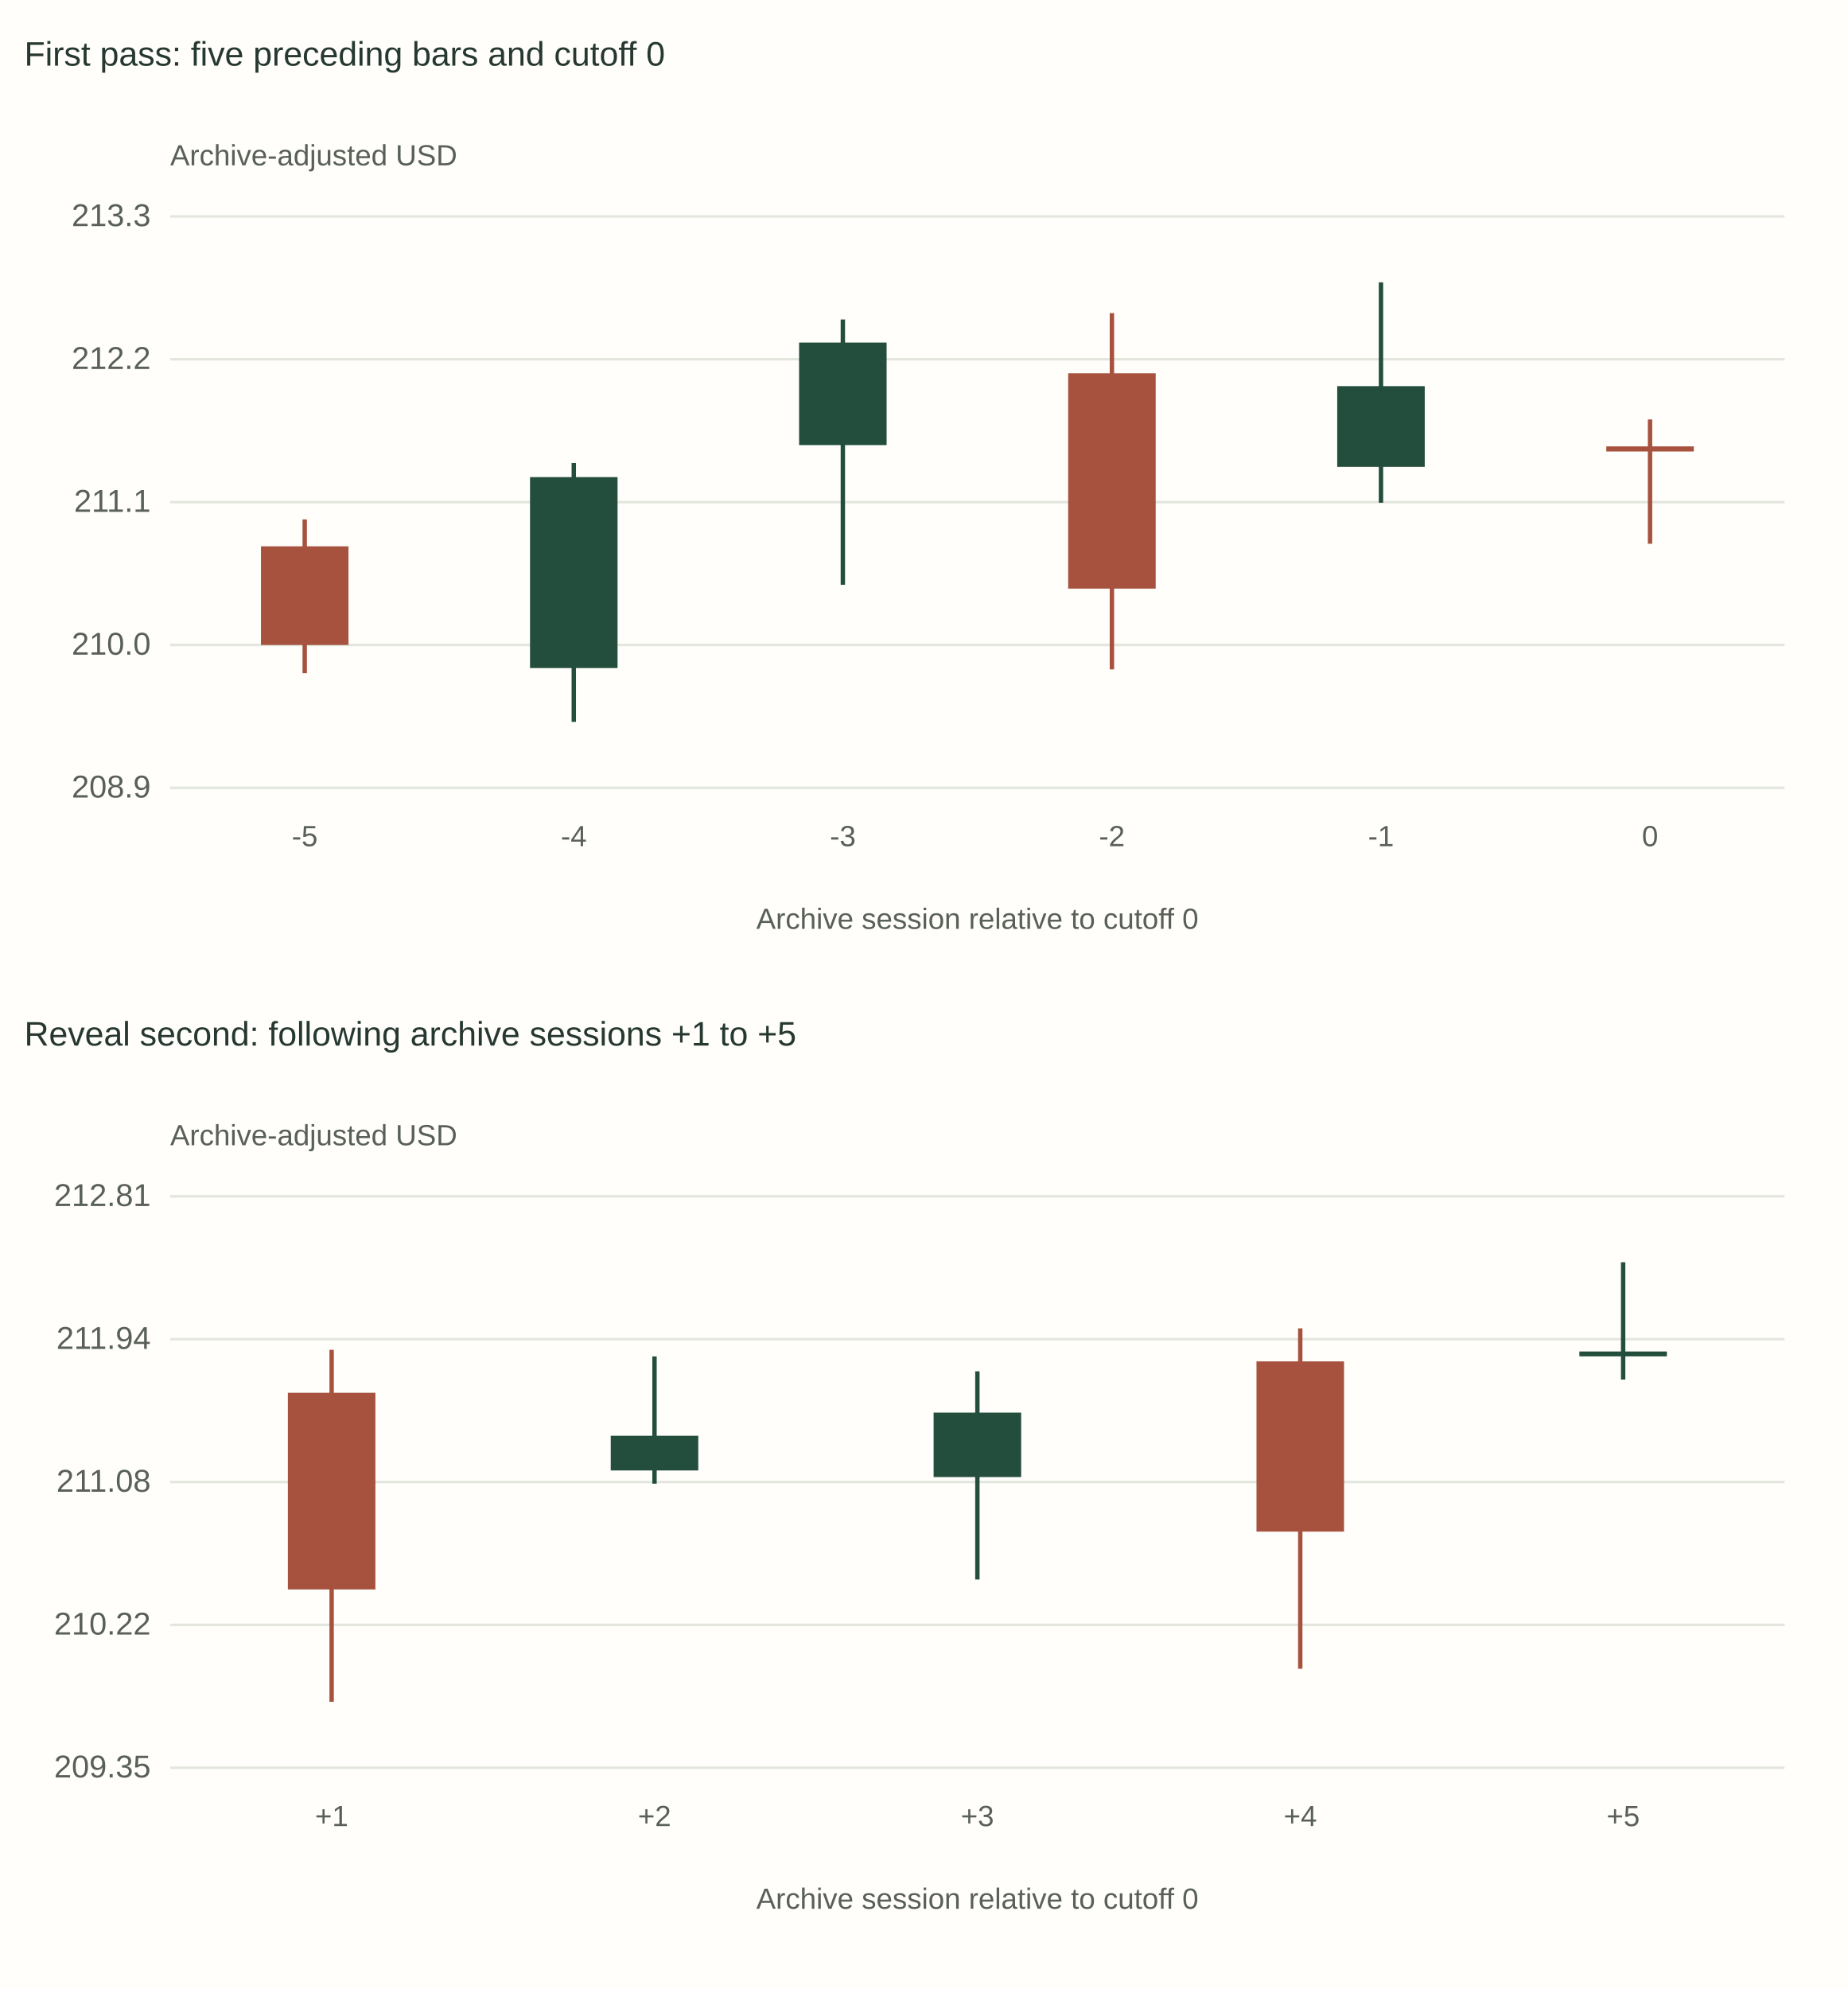
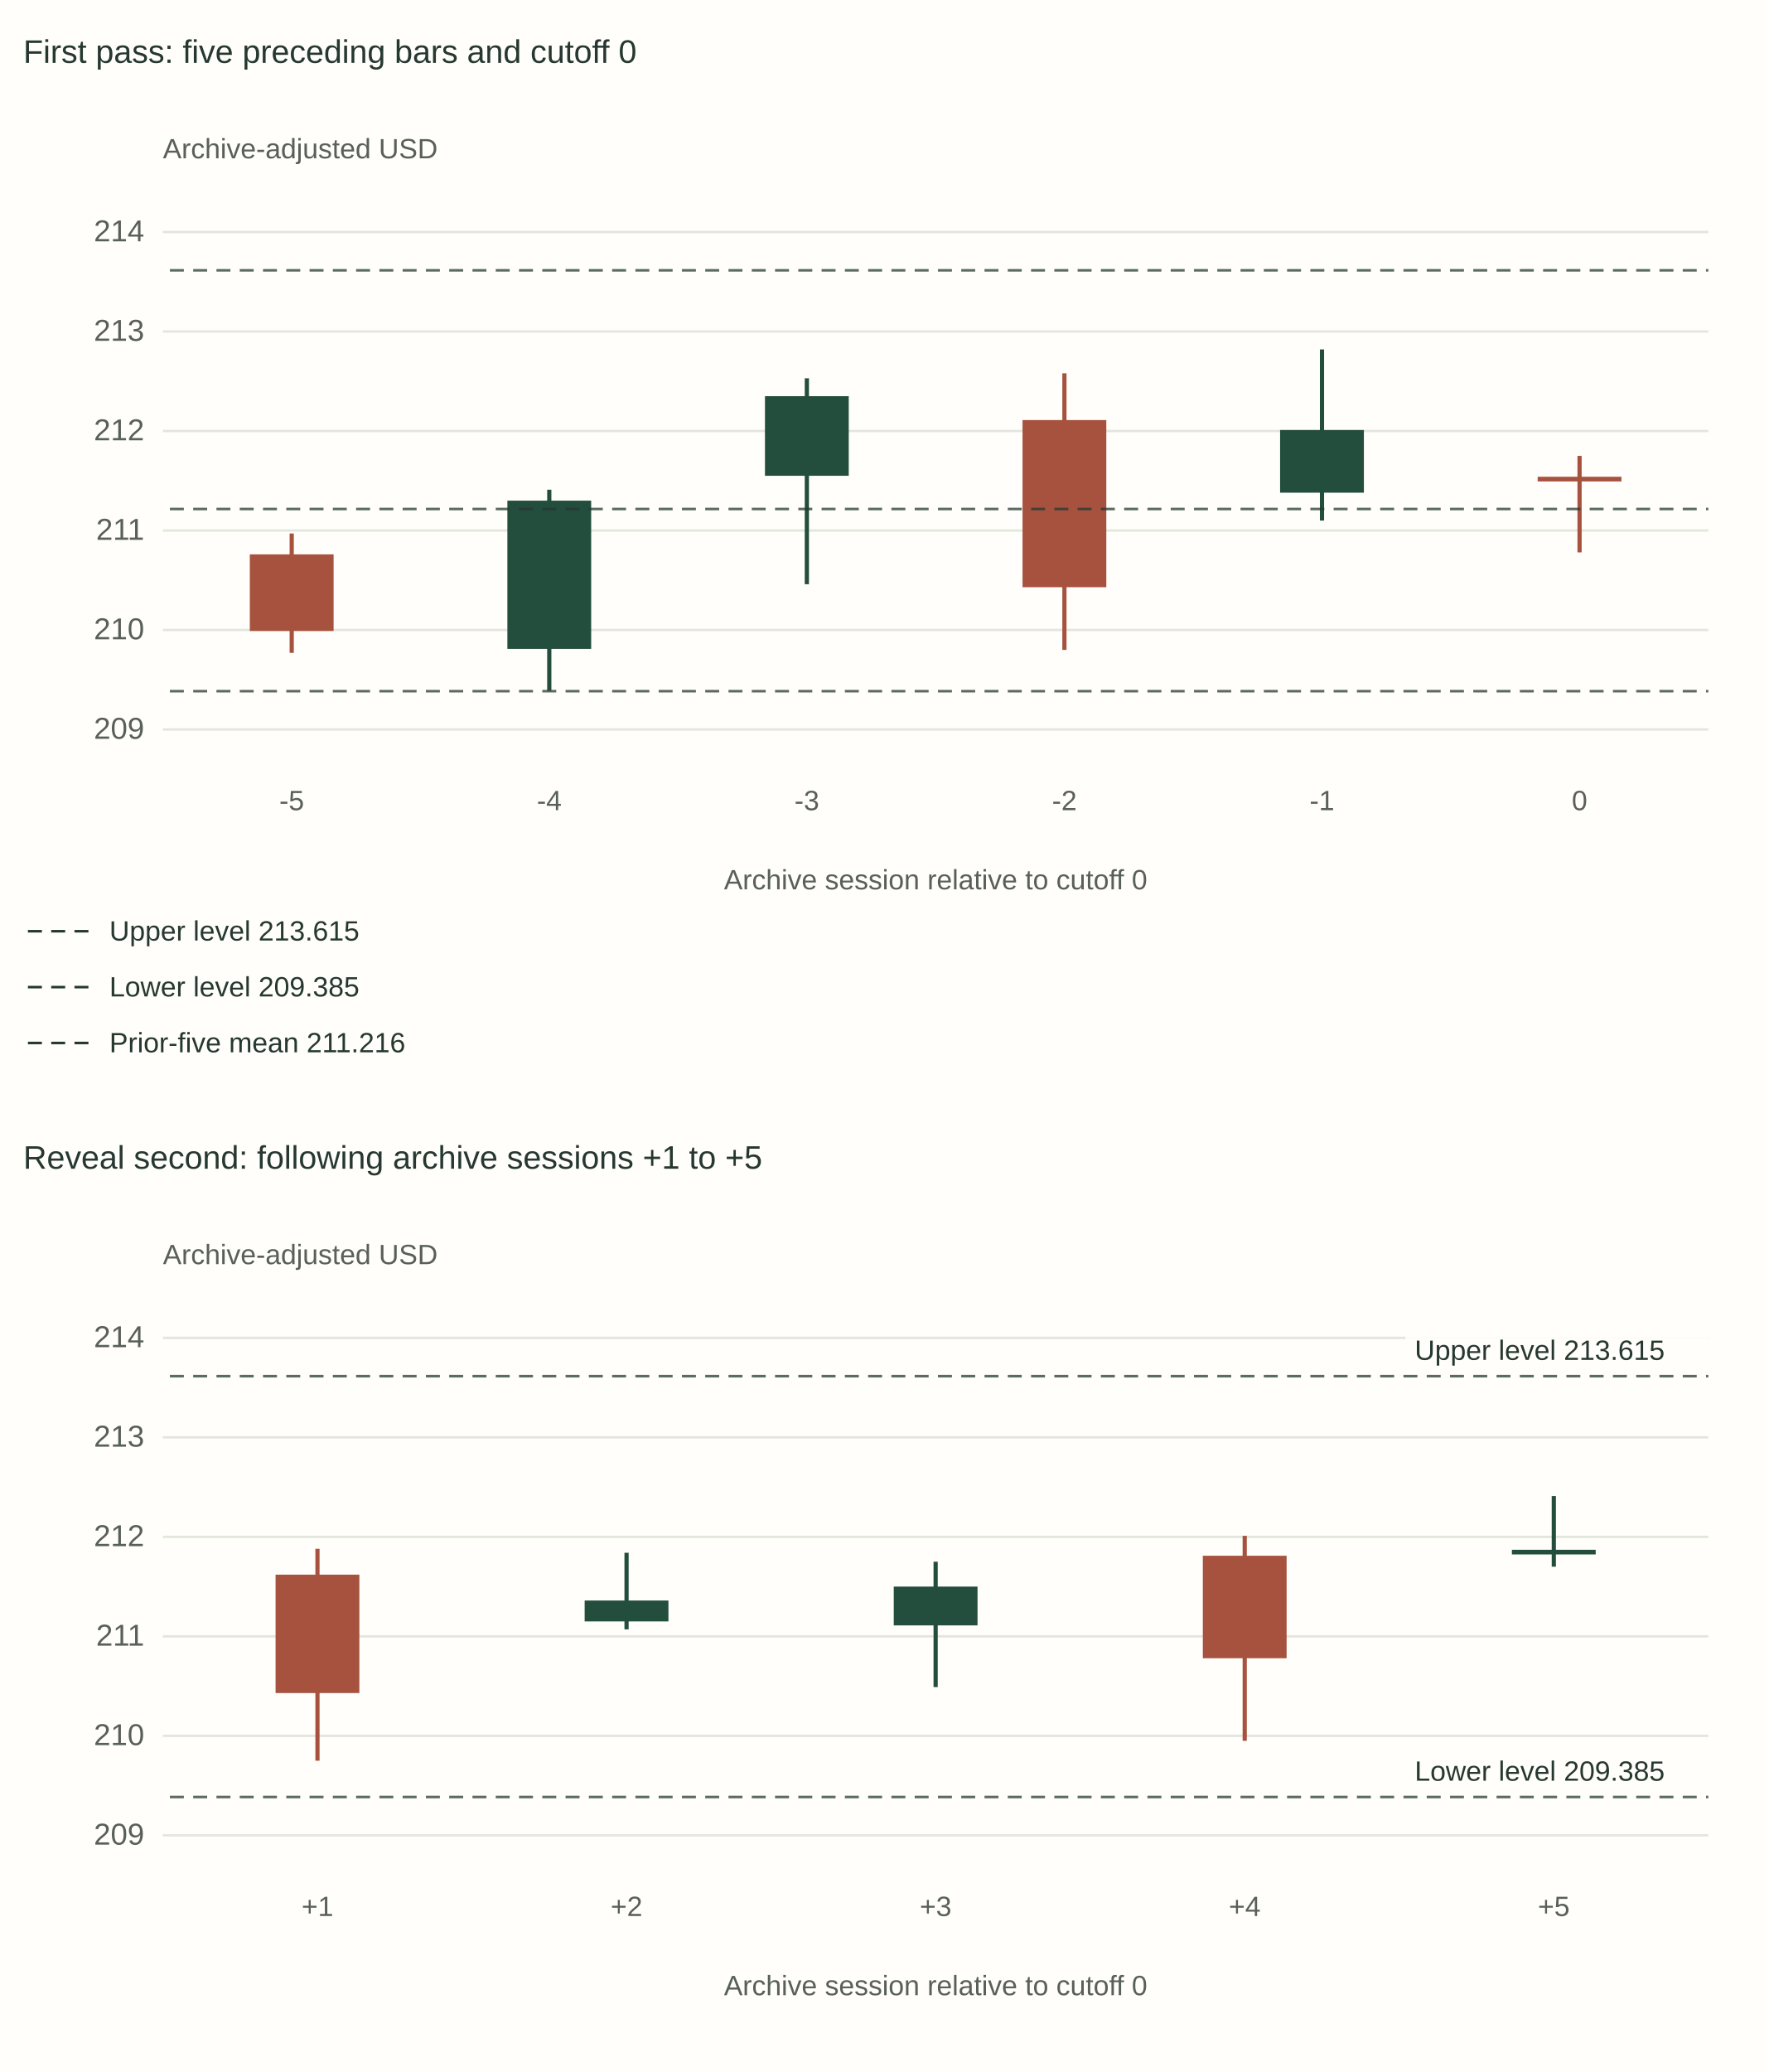
- <svg xmlns="http://www.w3.org/2000/svg" viewBox="0 0 760 818" role="img" aria-label="SPY October: an ordinary unresolved window · 2016-10-03">
+ <svg xmlns="http://www.w3.org/2000/svg" viewBox="0 0 760 890" role="img" aria-label="SPY October: an ordinary unresolved window · 2016-10-03">
  <style>.af-text{font-family:Arial,sans-serif;fill:#263831}</style>
-   <rect width="760" height="818" fill="#fffefa" />
+   <rect width="760" height="890" fill="#fffefa" />
  <text class="af-text" x="10" y="27" text-anchor="start" style="font-size:14px;font-weight:500;fill:#263831;">First pass: five preceding bars and cutoff 0</text>
  <g transform="translate(0 50)">
    <text class="af-text" x="70" y="18" text-anchor="start" style="font-size:12px;font-weight:400;fill:#586057;">Archive-adjusted USD</text>
-     <line x1="70" y1="274" x2="734" y2="274" stroke="#e2e6dd" />
-     <text class="af-text" x="62" y="278" text-anchor="end" style="font-size:13px;font-weight:400;fill:#586057;">208.9</text>
-     <line x1="70" y1="215.25" x2="734" y2="215.25" stroke="#e2e6dd" />
-     <text class="af-text" x="62" y="219.25" text-anchor="end" style="font-size:13px;font-weight:400;fill:#586057;">210.0</text>
-     <line x1="70" y1="156.5" x2="734" y2="156.5" stroke="#e2e6dd" />
-     <text class="af-text" x="62" y="160.5" text-anchor="end" style="font-size:13px;font-weight:400;fill:#586057;">211.1</text>
-     <line x1="70" y1="97.75" x2="734" y2="97.75" stroke="#e2e6dd" />
-     <text class="af-text" x="62" y="101.75" text-anchor="end" style="font-size:13px;font-weight:400;fill:#586057;">212.2</text>
-     <line x1="70" y1="39" x2="734" y2="39" stroke="#e2e6dd" />
-     <text class="af-text" x="62" y="43" text-anchor="end" style="font-size:13px;font-weight:400;fill:#586057;">213.3</text>
-     <line x1="125.333" y1="163.615" x2="125.333" y2="226.858" stroke="#a6523e" stroke-width="1.8" />
-     <rect x="107.333" y="174.682" width="36" height="40.581" fill="#a6523e" />
+     <line x1="70" y1="263.338" x2="734" y2="263.338" stroke="#e2e6dd" />
+     <text class="af-text" x="62" y="267.338" text-anchor="end" style="font-size:13px;font-weight:400;fill:#586057;">209</text>
+     <line x1="70" y1="220.603" x2="734" y2="220.603" stroke="#e2e6dd" />
+     <text class="af-text" x="62" y="224.603" text-anchor="end" style="font-size:13px;font-weight:400;fill:#586057;">210</text>
+     <line x1="70" y1="177.868" x2="734" y2="177.868" stroke="#e2e6dd" />
+     <text class="af-text" x="62" y="181.868" text-anchor="end" style="font-size:13px;font-weight:400;fill:#586057;">211</text>
+     <line x1="70" y1="135.132" x2="734" y2="135.132" stroke="#e2e6dd" />
+     <text class="af-text" x="62" y="139.132" text-anchor="end" style="font-size:13px;font-weight:400;fill:#586057;">212</text>
+     <line x1="70" y1="92.397" x2="734" y2="92.397" stroke="#e2e6dd" />
+     <text class="af-text" x="62" y="96.397" text-anchor="end" style="font-size:13px;font-weight:400;fill:#586057;">213</text>
+     <line x1="70" y1="49.662" x2="734" y2="49.662" stroke="#e2e6dd" />
+     <text class="af-text" x="62" y="53.662" text-anchor="end" style="font-size:13px;font-weight:400;fill:#586057;">214</text>
+     <line x1="125.333" y1="179.15" x2="125.333" y2="230.432" stroke="#a6523e" stroke-width="1.8" />
+     <rect x="107.333" y="188.124" width="36" height="32.906" fill="#a6523e" />
    <text class="af-text" x="125.333" y="298" text-anchor="middle" style="font-size:12px;font-weight:400;fill:#586057;">-5</text>
-     <line x1="236" y1="140.426" x2="236" y2="246.885" stroke="#234d3d" stroke-width="1.8" />
-     <rect x="218" y="146.223" width="36" height="78.527" fill="#234d3d" />
+     <line x1="236" y1="160.346" x2="236" y2="246.671" stroke="#234d3d" stroke-width="1.8" />
+     <rect x="218" y="165.047" width="36" height="63.675" fill="#234d3d" />
    <text class="af-text" x="236" y="298" text-anchor="middle" style="font-size:12px;font-weight:400;fill:#586057;">-4</text>
-     <line x1="346.667" y1="81.399" x2="346.667" y2="190.493" stroke="#234d3d" stroke-width="1.8" />
-     <rect x="328.667" y="90.886" width="36" height="42.162" fill="#234d3d" />
+     <line x1="346.667" y1="112.483" x2="346.667" y2="200.944" stroke="#234d3d" stroke-width="1.8" />
+     <rect x="328.667" y="120.175" width="36" height="34.188" fill="#234d3d" />
    <text class="af-text" x="346.667" y="298" text-anchor="middle" style="font-size:12px;font-weight:400;fill:#586057;">-3</text>
-     <line x1="457.333" y1="78.764" x2="457.333" y2="225.277" stroke="#a6523e" stroke-width="1.8" />
-     <rect x="439.333" y="103.534" width="36" height="88.54" fill="#a6523e" />
+     <line x1="457.333" y1="110.346" x2="457.333" y2="229.15" stroke="#a6523e" stroke-width="1.8" />
+     <rect x="439.333" y="130.432" width="36" height="71.795" fill="#a6523e" />
    <text class="af-text" x="457.333" y="298" text-anchor="middle" style="font-size:12px;font-weight:400;fill:#586057;">-2</text>
-     <line x1="568" y1="66.115" x2="568" y2="156.764" stroke="#234d3d" stroke-width="1.8" />
-     <rect x="550" y="108.804" width="36" height="33.203" fill="#234d3d" />
+     <line x1="568" y1="100.09" x2="568" y2="173.594" stroke="#234d3d" stroke-width="1.8" />
+     <rect x="550" y="134.705" width="36" height="26.923" fill="#234d3d" />
    <text class="af-text" x="568" y="298" text-anchor="middle" style="font-size:12px;font-weight:400;fill:#586057;">-1</text>
-     <line x1="678.667" y1="122.507" x2="678.667" y2="173.628" stroke="#a6523e" stroke-width="1.8" />
-     <rect x="660.667" y="133.574" width="36" height="2.108" fill="#a6523e" />
+     <line x1="678.667" y1="145.816" x2="678.667" y2="187.269" stroke="#a6523e" stroke-width="1.8" />
+     <rect x="660.667" y="154.791" width="36" height="2" fill="#a6523e" />
    <text class="af-text" x="678.667" y="298" text-anchor="middle" style="font-size:12px;font-weight:400;fill:#586057;">0</text>
+     <line x1="73" y1="66.115" x2="734" y2="66.115" stroke="#263831" stroke-width="1.1" stroke-dasharray="6 4" opacity=".75" />
+     <line x1="73" y1="246.885" x2="734" y2="246.885" stroke="#263831" stroke-width="1.1" stroke-dasharray="6 4" opacity=".75" />
+     <line x1="73" y1="168.637" x2="734" y2="168.637" stroke="#263831" stroke-width="1.1" stroke-dasharray="6 4" opacity=".75" />
    <text class="af-text" x="402" y="332" text-anchor="middle" style="font-size:12px;font-weight:400;fill:#586057;">Archive session relative to cutoff 0</text>
+     <line x1="12" x2="38" y1="350" y2="350" stroke="#263831" stroke-width="1.1" stroke-dasharray="6 4" />
+     <text class="af-text" x="47" y="354" text-anchor="start" style="font-size:12px;font-weight:400;fill:#263831;">Upper level 213.615</text>
+     <line x1="12" x2="38" y1="374" y2="374" stroke="#263831" stroke-width="1.1" stroke-dasharray="6 4" />
+     <text class="af-text" x="47" y="378" text-anchor="start" style="font-size:12px;font-weight:400;fill:#263831;">Lower level 209.385</text>
+     <line x1="12" x2="38" y1="398" y2="398" stroke="#263831" stroke-width="1.1" stroke-dasharray="6 4" />
+     <text class="af-text" x="47" y="402" text-anchor="start" style="font-size:12px;font-weight:400;fill:#263831;">Prior-five mean 211.216</text>
  </g>
-   <text class="af-text" x="10" y="430" text-anchor="start" style="font-size:14px;font-weight:500;fill:#263831;">Reveal second: following archive sessions +1 to +5</text>
-   <g transform="translate(0 453)">
+   <text class="af-text" x="10" y="502" text-anchor="start" style="font-size:14px;font-weight:500;fill:#263831;">Reveal second: following archive sessions +1 to +5</text>
+   <g transform="translate(0 525)">
    <text class="af-text" x="70" y="18" text-anchor="start" style="font-size:12px;font-weight:400;fill:#586057;">Archive-adjusted USD</text>
-     <line x1="70" y1="274" x2="734" y2="274" stroke="#e2e6dd" />
-     <text class="af-text" x="62" y="278" text-anchor="end" style="font-size:13px;font-weight:400;fill:#586057;">209.35</text>
-     <line x1="70" y1="215.25" x2="734" y2="215.25" stroke="#e2e6dd" />
-     <text class="af-text" x="62" y="219.25" text-anchor="end" style="font-size:13px;font-weight:400;fill:#586057;">210.22</text>
-     <line x1="70" y1="156.5" x2="734" y2="156.5" stroke="#e2e6dd" />
-     <text class="af-text" x="62" y="160.5" text-anchor="end" style="font-size:13px;font-weight:400;fill:#586057;">211.08</text>
-     <line x1="70" y1="97.75" x2="734" y2="97.75" stroke="#e2e6dd" />
-     <text class="af-text" x="62" y="101.75" text-anchor="end" style="font-size:13px;font-weight:400;fill:#586057;">211.94</text>
-     <line x1="70" y1="39" x2="734" y2="39" stroke="#e2e6dd" />
-     <text class="af-text" x="62" y="43" text-anchor="end" style="font-size:13px;font-weight:400;fill:#586057;">212.81</text>
-     <line x1="136.4" y1="102.133" x2="136.4" y2="246.885" stroke="#a6523e" stroke-width="1.8" />
-     <rect x="118.4" y="119.802" width="36" height="80.87" fill="#a6523e" />
+     <line x1="70" y1="263.338" x2="734" y2="263.338" stroke="#e2e6dd" />
+     <text class="af-text" x="62" y="267.338" text-anchor="end" style="font-size:13px;font-weight:400;fill:#586057;">209</text>
+     <line x1="70" y1="220.603" x2="734" y2="220.603" stroke="#e2e6dd" />
+     <text class="af-text" x="62" y="224.603" text-anchor="end" style="font-size:13px;font-weight:400;fill:#586057;">210</text>
+     <line x1="70" y1="177.868" x2="734" y2="177.868" stroke="#e2e6dd" />
+     <text class="af-text" x="62" y="181.868" text-anchor="end" style="font-size:13px;font-weight:400;fill:#586057;">211</text>
+     <line x1="70" y1="135.132" x2="734" y2="135.132" stroke="#e2e6dd" />
+     <text class="af-text" x="62" y="139.132" text-anchor="end" style="font-size:13px;font-weight:400;fill:#586057;">212</text>
+     <line x1="70" y1="92.397" x2="734" y2="92.397" stroke="#e2e6dd" />
+     <text class="af-text" x="62" y="96.397" text-anchor="end" style="font-size:13px;font-weight:400;fill:#586057;">213</text>
+     <line x1="70" y1="49.662" x2="734" y2="49.662" stroke="#e2e6dd" />
+     <text class="af-text" x="62" y="53.662" text-anchor="end" style="font-size:13px;font-weight:400;fill:#586057;">214</text>
+     <line x1="136.4" y1="140.261" x2="136.4" y2="231.286" stroke="#a6523e" stroke-width="1.8" />
+     <rect x="118.4" y="151.372" width="36" height="50.855" fill="#a6523e" />
    <text class="af-text" x="136.4" y="298" text-anchor="middle" style="font-size:12px;font-weight:400;fill:#586057;">+1</text>
-     <line x1="269.2" y1="104.852" x2="269.2" y2="157.18" stroke="#234d3d" stroke-width="1.8" />
-     <rect x="251.2" y="137.472" width="36" height="14.271" fill="#234d3d" />
+     <line x1="269.2" y1="141.97" x2="269.2" y2="174.876" stroke="#234d3d" stroke-width="1.8" />
+     <rect x="251.2" y="162.483" width="36" height="8.974" fill="#234d3d" />
    <text class="af-text" x="269.2" y="298" text-anchor="middle" style="font-size:12px;font-weight:400;fill:#586057;">+2</text>
-     <line x1="402" y1="110.968" x2="402" y2="196.595" stroke="#234d3d" stroke-width="1.8" />
-     <rect x="384" y="127.957" width="36" height="26.504" fill="#234d3d" />
+     <line x1="402" y1="145.816" x2="402" y2="199.662" stroke="#234d3d" stroke-width="1.8" />
+     <rect x="384" y="156.5" width="36" height="16.667" fill="#234d3d" />
    <text class="af-text" x="402" y="298" text-anchor="middle" style="font-size:12px;font-weight:400;fill:#586057;">+3</text>
-     <line x1="534.8" y1="93.299" x2="534.8" y2="233.293" stroke="#a6523e" stroke-width="1.8" />
-     <rect x="516.8" y="106.89" width="36" height="69.997" fill="#a6523e" />
+     <line x1="534.8" y1="134.705" x2="534.8" y2="222.739" stroke="#a6523e" stroke-width="1.8" />
+     <rect x="516.8" y="143.252" width="36" height="44.017" fill="#a6523e" />
    <text class="af-text" x="534.8" y="298" text-anchor="middle" style="font-size:12px;font-weight:400;fill:#586057;">+4</text>
-     <line x1="667.6" y1="66.115" x2="667.6" y2="114.366" stroke="#234d3d" stroke-width="1.8" />
-     <rect x="649.6" y="102.813" width="36" height="2" fill="#234d3d" />
+     <line x1="667.6" y1="117.611" x2="667.6" y2="147.953" stroke="#234d3d" stroke-width="1.8" />
+     <rect x="649.6" y="140.688" width="36" height="2" fill="#234d3d" />
    <text class="af-text" x="667.6" y="298" text-anchor="middle" style="font-size:12px;font-weight:400;fill:#586057;">+5</text>
+     <line x1="73" y1="66.115" x2="734" y2="66.115" stroke="#263831" stroke-width="1.1" stroke-dasharray="6 4" opacity=".75" />
+     <rect x="603.84" y="47.115" width="130.16" height="16" fill="#fffefa" opacity=".92" />
+     <text class="af-text" x="607.84" y="59.115" text-anchor="start" style="font-size:12px;font-weight:500;fill:#263831;">Upper level 213.615</text>
+     <line x1="73" y1="246.885" x2="734" y2="246.885" stroke="#263831" stroke-width="1.1" stroke-dasharray="6 4" opacity=".75" />
+     <rect x="603.84" y="227.885" width="130.16" height="16" fill="#fffefa" opacity=".92" />
+     <text class="af-text" x="607.84" y="239.885" text-anchor="start" style="font-size:12px;font-weight:500;fill:#263831;">Lower level 209.385</text>
    <text class="af-text" x="402" y="332" text-anchor="middle" style="font-size:12px;font-weight:400;fill:#586057;">Archive session relative to cutoff 0</text>
  </g>
</svg>
